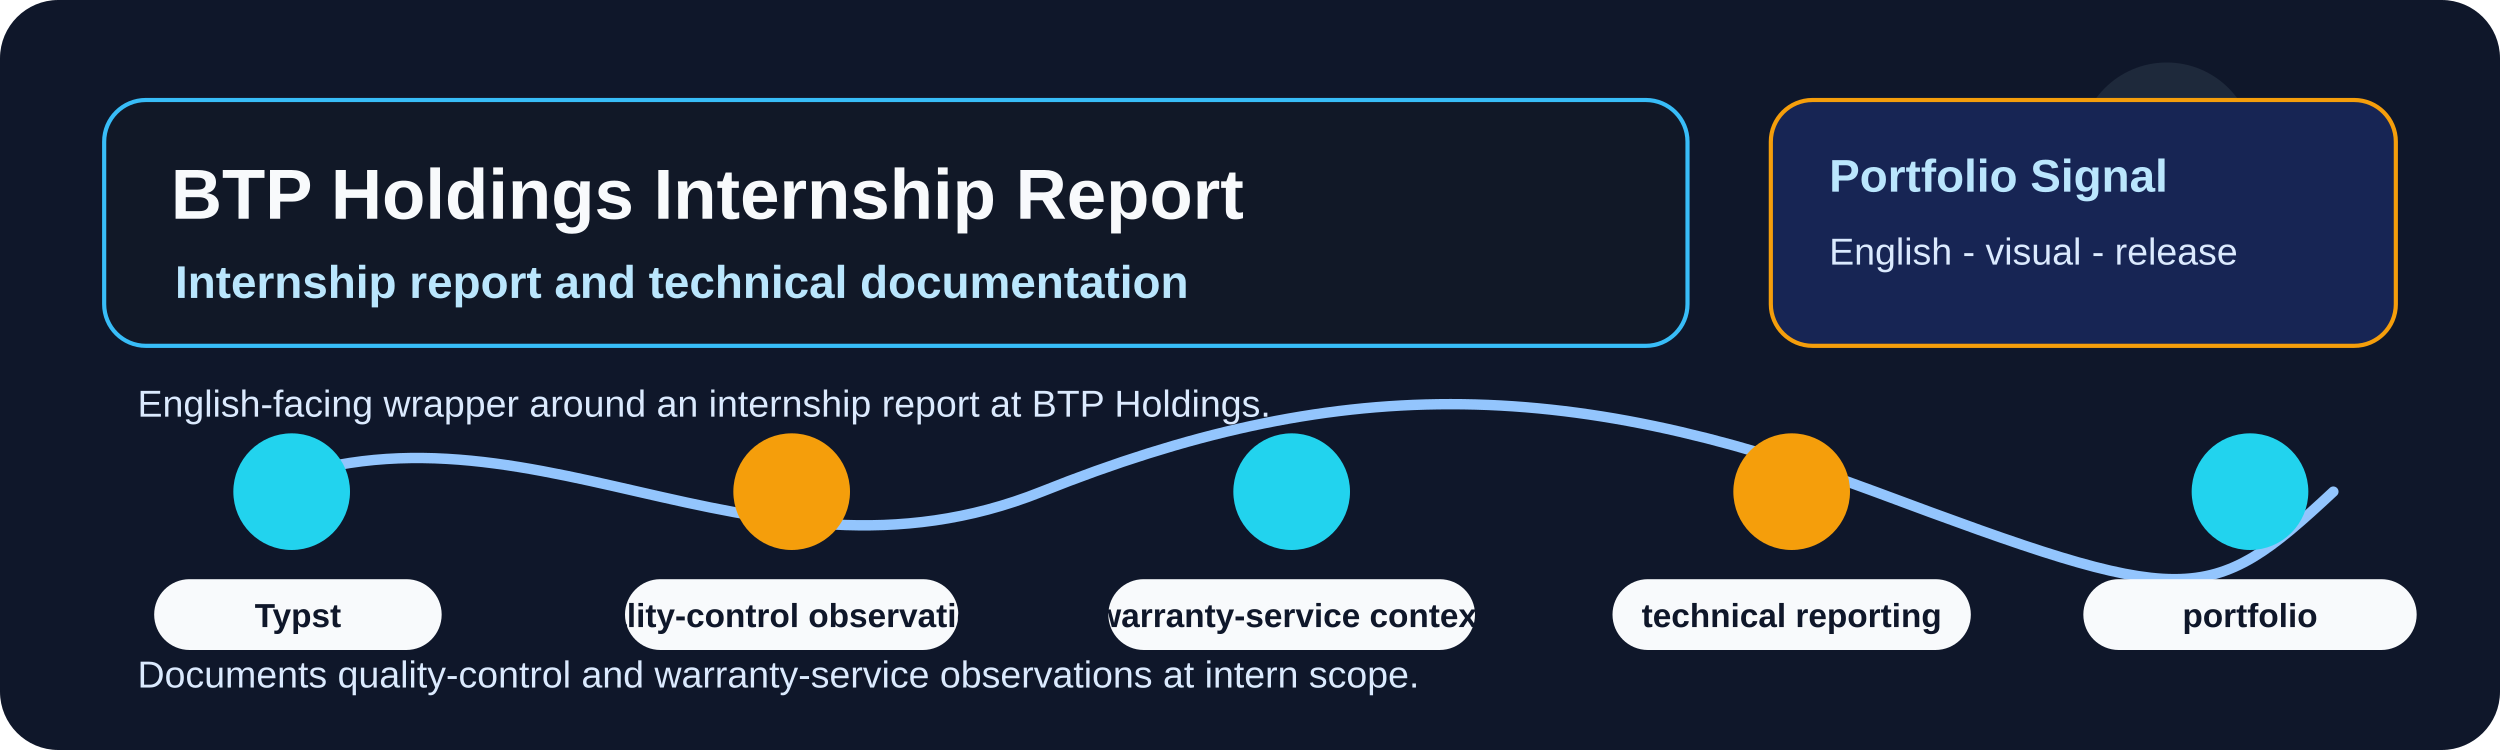
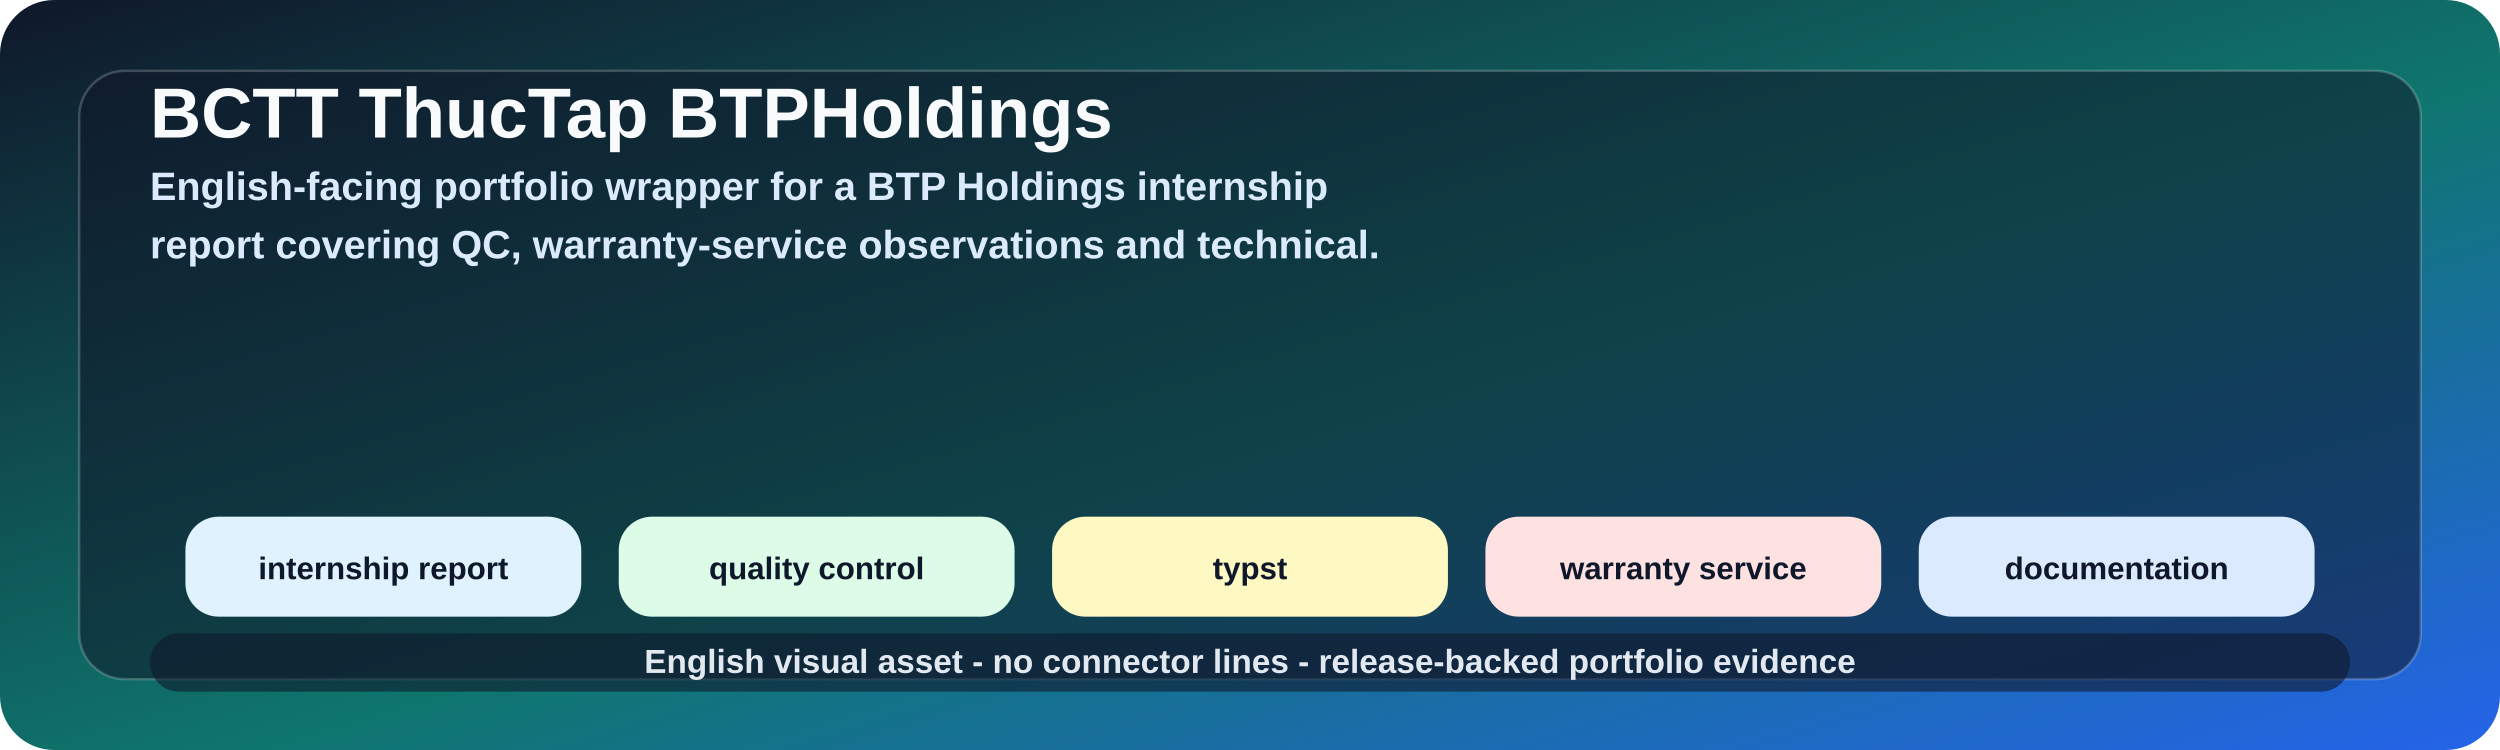
<svg xmlns="http://www.w3.org/2000/svg" width="1200" height="360" viewBox="0 0 1200 360" role="img" aria-labelledby="title desc">
-   <style>
-     .bg { fill: #0f172a; }
-     .panel { fill: #111827; stroke: #38bdf8; stroke-width: 2; }
-     .panel2 { fill: #172554; stroke: #f59e0b; stroke-width: 2; }
-     .title { font: 800 34px Segoe UI, Arial, sans-serif; fill: #f8fafc; }
-     .subtitle { font: 600 22px Segoe UI, Arial, sans-serif; fill: #bae6fd; }
-     .body { font: 500 18px Segoe UI, Arial, sans-serif; fill: #dbeafe; }
-     .small { font: 700 16px Segoe UI, Arial, sans-serif; fill: #0f172a; }
-     .chip { fill: #f8fafc; }
-     .node { fill: #22d3ee; }
-     .node2 { fill: #f59e0b; }
-     .wire { stroke: #93c5fd; stroke-width: 5; stroke-linecap: round; }
-     .pulse { animation: pulse 2.4s ease-in-out infinite; transform-origin: center; }
-     @keyframes pulse { 0%, 100% { opacity: .55; transform: scale(.96); } 50% { opacity: 1; transform: scale(1.04); } }
-   </style>
-   <rect class="bg" width="1200" height="360" rx="28" />
-   <circle cx="1040" cy="72" r="42" fill="#1e293b" />
-   <circle class="pulse" cx="1040" cy="72" r="24" fill="#38bdf8" opacity=".85" />
-   <rect x="50" y="48" width="760" height="118" rx="20" class="panel" />
-   <text x="82" y="105" class="title">BTP Holdings Internship Report</text>
-   <text x="84" y="143" class="subtitle">Internship report and technical documentation</text>
-   <rect x="850" y="48" width="300" height="118" rx="20" class="panel2" />
-   <text x="878" y="92" class="subtitle">Portfolio Signal</text>
-   <text x="878" y="127" class="body">English - visual - release</text>
-   <path d="M120 236 C 250 180, 360 292, 500 236 S 750 180, 900 236 S 1060 292, 1120 236" class="wire" fill="none" />
+   <defs>
+     <linearGradient id="bg" x1="0" y1="0" x2="1" y2="1">
+       <stop offset="0%" stop-color="#0f172a" />
+       <stop offset="55%" stop-color="#0f766e" />
+       <stop offset="100%" stop-color="#2563eb" />
+     </linearGradient>
+     <style>
+       .title { font: 800 34px Segoe UI, Arial, sans-serif; fill: #f8fafc; letter-spacing: 0; }
+       .subtitle { font: 650 19px Segoe UI, Arial, sans-serif; fill: #dbeafe; letter-spacing: 0; }
+       .chipText { font: 800 15px Segoe UI, Arial, sans-serif; fill: #0f172a; letter-spacing: 0; }
+       .caption { font: 700 16px Segoe UI, Arial, sans-serif; fill: #e2e8f0; letter-spacing: 0; }
+       .panel { fill: rgba(15,23,42,.54); stroke: rgba(255,255,255,.20); stroke-width: 1.2; }
+       .pulse { animation: pulse 3.4s ease-in-out infinite; transform-origin: center; }
+       .soft { animation: soft 4.8s ease-in-out infinite; transform-origin: center; }
+       @keyframes pulse { 0%, 100% { opacity: .78; transform: scale(.99); } 50% { opacity: 1; transform: scale(1.02); } }
+       @keyframes soft { 0%, 100% { opacity: .68; } 50% { opacity: 1; } }
+     </style>
+   </defs>
+   <rect width="1200" height="360" rx="26" fill="url(#bg)" />
+   <rect x="38" y="34" width="1124" height="292" rx="22" class="panel" />
+   <text x="72" y="66" class="title">BCTT ThucTap BTPHoldings</text>
+   <text x="72" y="96" class="subtitle">English-facing portfolio wrapper for a BTP Holdings internship</text>
+   <text x="72" y="124" class="subtitle">report covering QC, warranty-service observations and technical.</text>
  <g>
-     <circle class="node pulse" cx="140" cy="236" r="28" />
-     <circle class="node2 pulse" cx="380" cy="236" r="28" />
-     <circle class="node pulse" cx="620" cy="236" r="28" />
-     <circle class="node2 pulse" cx="860" cy="236" r="28" />
-     <circle class="node pulse" cx="1080" cy="236" r="28" />
+     <g class="pulse">
+       <rect x="89" y="248" width="190" height="48" rx="16" fill="#e0f2fe" />
+       <text x="184.0" y="278" text-anchor="middle" class="chipText">internship report</text>
+     </g>
+     <g class="pulse">
+       <rect x="297" y="248" width="190" height="48" rx="16" fill="#dcfce7" />
+       <text x="392.0" y="278" text-anchor="middle" class="chipText">quality control</text>
+     </g>
+     <g class="pulse">
+       <rect x="505" y="248" width="190" height="48" rx="16" fill="#fef9c3" />
+       <text x="600.0" y="278" text-anchor="middle" class="chipText">typst</text>
+     </g>
+     <g class="pulse">
+       <rect x="713" y="248" width="190" height="48" rx="16" fill="#fee2e2" />
+       <text x="808.0" y="278" text-anchor="middle" class="chipText">warranty service</text>
+     </g>
+     <g class="pulse">
+       <rect x="921" y="248" width="190" height="48" rx="16" fill="#dbeafe" />
+       <text x="1016.0" y="278" text-anchor="middle" class="chipText">documentation</text>
+     </g>
  </g>
-   <g>
-     <rect x="74" y="278" width="138" height="34" rx="17" class="chip" />
-     <text x="143" y="301" text-anchor="middle" class="small">Typst</text>
-     <rect x="300" y="278" width="160" height="34" rx="17" class="chip" />
-     <text x="380" y="301" text-anchor="middle" class="small">quality-control observations</text>
-     <rect x="532" y="278" width="176" height="34" rx="17" class="chip" />
-     <text x="620" y="301" text-anchor="middle" class="small">warranty-service context</text>
-     <rect x="774" y="278" width="172" height="34" rx="17" class="chip" />
-     <text x="860" y="301" text-anchor="middle" class="small">technical reporting</text>
-     <rect x="1000" y="278" width="160" height="34" rx="17" class="chip" />
-     <text x="1080" y="301" text-anchor="middle" class="small">portfolio</text>
-   </g>
-   <text x="66" y="200" class="body">English-facing wrapper around an internship report at BTP Holdings.</text>
-   <text x="66" y="330" class="body">Documents quality-control and warranty-service observations at intern scope.</text>
+   <rect x="72" y="304" width="1056" height="28" rx="14" fill="rgba(15,23,42,.58)" />
+   <text x="600.0" y="323" text-anchor="middle" class="caption">English visual asset - no connector lines - release-backed portfolio evidence</text>
</svg>
